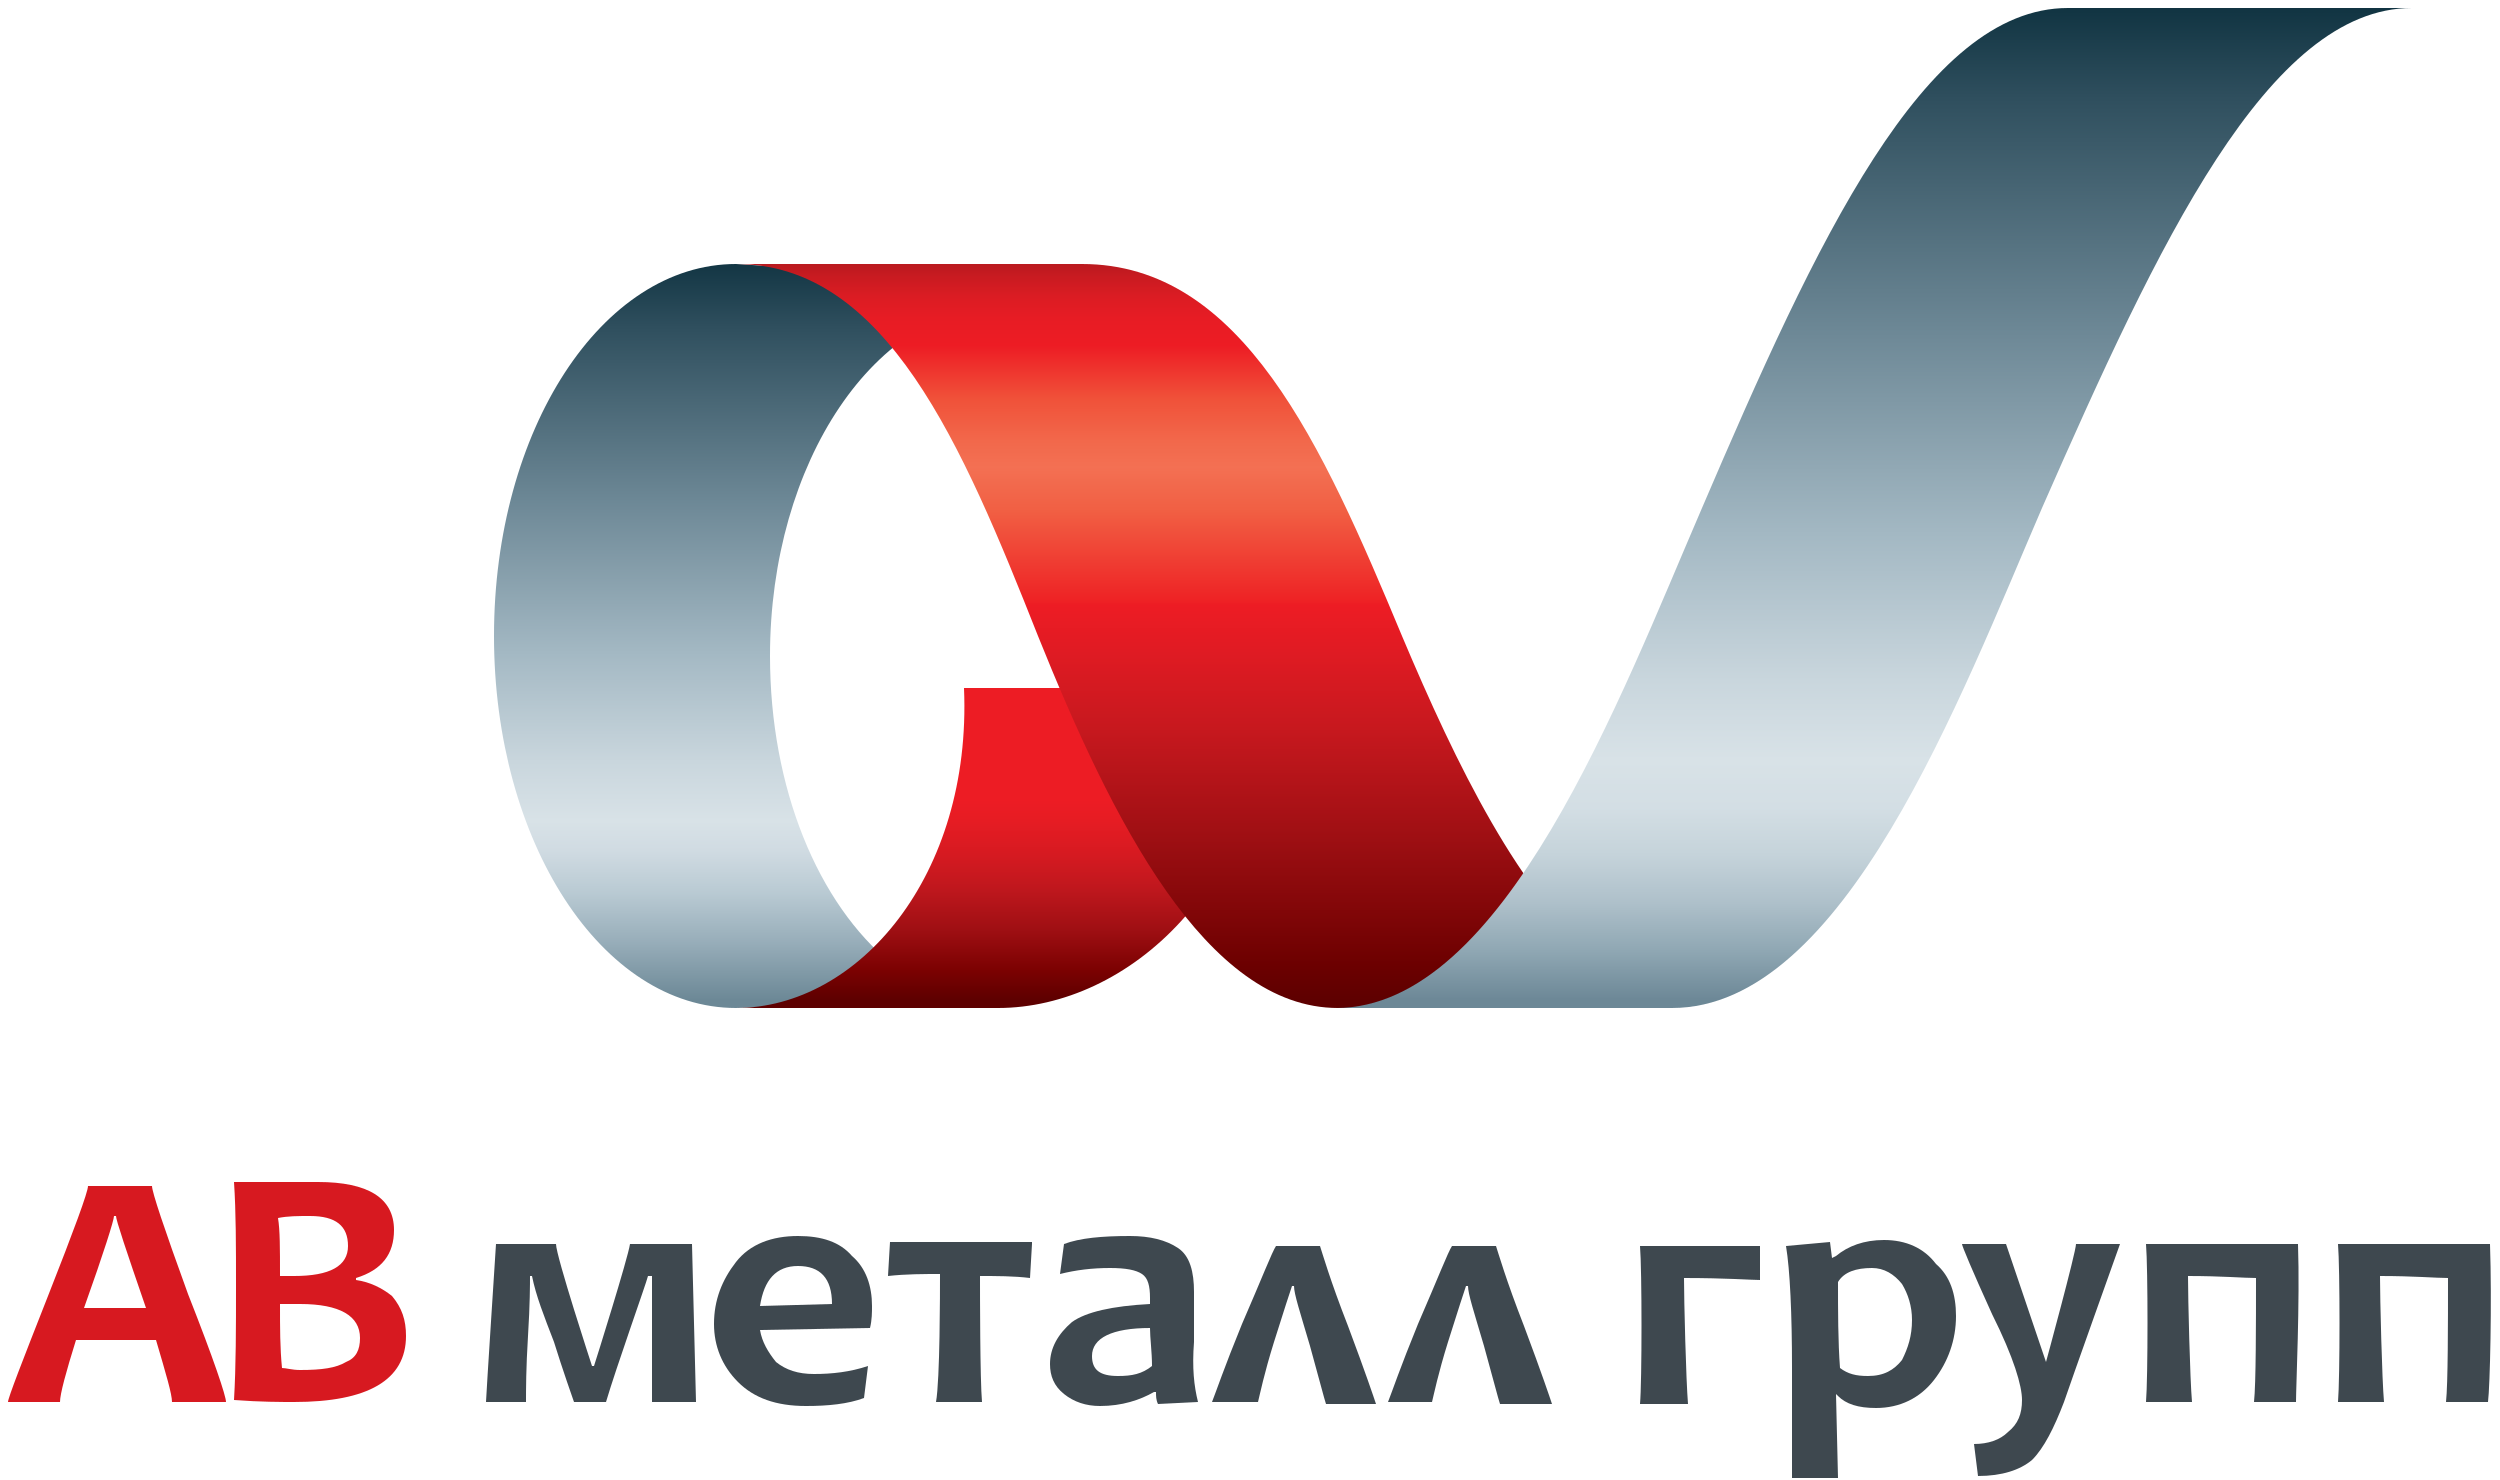
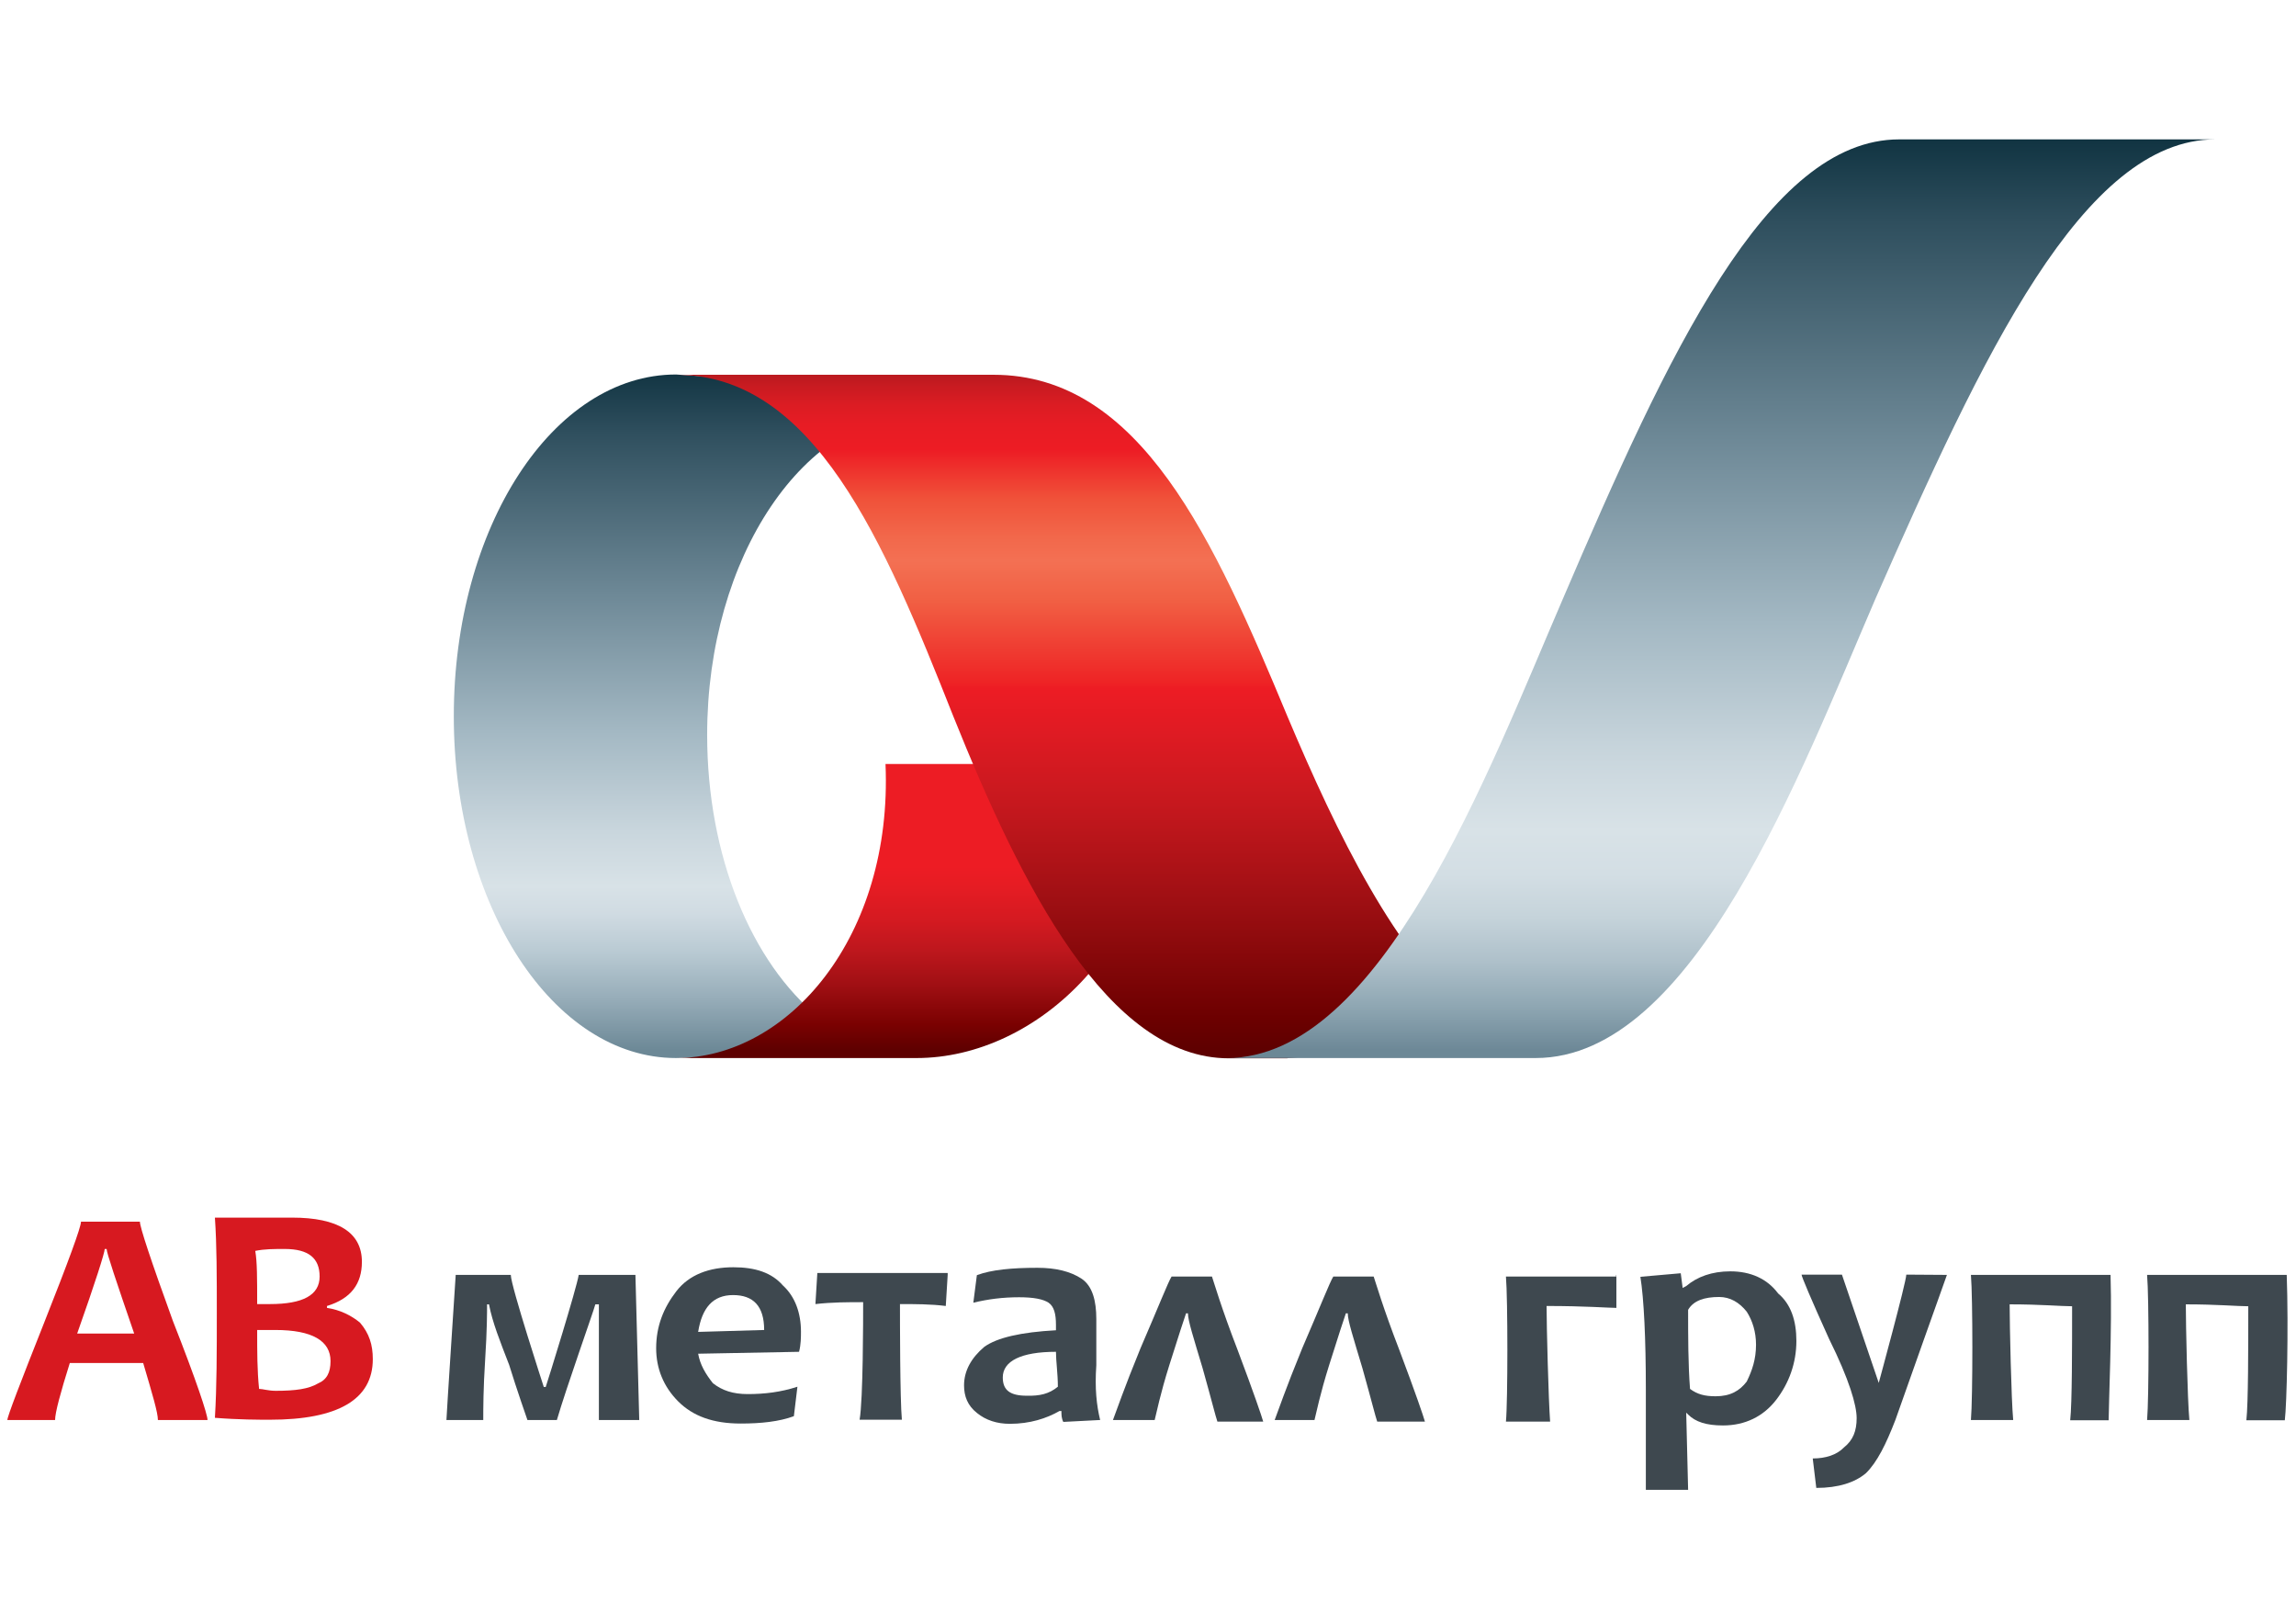
- <svg xmlns="http://www.w3.org/2000/svg" viewBox="0 0 125 74">
-   <linearGradient id="SVGID_1" gradientUnits="userSpaceOnUse" x1="38" y1="50" x2="38" y2="13">
-     <stop offset="0" stop-color="#6C8896" />
-     <stop offset="1.926647e-003" stop-color="#6D8997" />
-     <stop offset="7.733236e-002" stop-color="#97ADB9" />
-     <stop offset="0.145" stop-color="#B9CAD3" />
-     <stop offset="0.202" stop-color="#D0DBE2" />
-     <stop offset="0.242" stop-color="#D8E2E7" />
-     <stop offset="0.322" stop-color="#C9D6DD" />
-     <stop offset="0.47" stop-color="#A3B8C3" />
-     <stop offset="0.669" stop-color="#6E8997" />
-     <stop offset="0.909" stop-color="#2F4F5E" />
-     <stop offset="1" stop-color="#113442" />
+ <svg xmlns="http://www.w3.org/2000/svg" viewBox="0 0 841.9 595.3">
+   <linearGradient id="SVGID_1_" gradientUnits="userSpaceOnUse" x1="37.55" y1="545.28" x2="37.55" y2="582.28" gradientTransform="matrix(6.7351 0 0 -6.7351 0 4057.723)">
+     <stop offset="0" style="stop-color:#6C8896" />
+     <stop offset="1.926647e-003" style="stop-color:#6D8997" />
+     <stop offset="7.733236e-002" style="stop-color:#97ADB9" />
+     <stop offset="0.145" style="stop-color:#B9CAD3" />
+     <stop offset="0.202" style="stop-color:#D0DBE2" />
+     <stop offset="0.242" style="stop-color:#D8E2E7" />
+     <stop offset="0.322" style="stop-color:#C9D6DD" />
+     <stop offset="0.47" style="stop-color:#A3B8C3" />
+     <stop offset="0.669" style="stop-color:#6E8997" />
+     <stop offset="0.909" style="stop-color:#2F4F5E" />
+     <stop offset="1" style="stop-color:#113442" />
  </linearGradient>
-   <path fill="url(#SVGID_1)" d="M36.8,13.2c-6.7,0-12.1,8.3-12.1,18.6c0,10.3,5.4,18.6,12.1,18.6l2.6-0.1c2.8,0,6.9-0.7,5.2-2.1 c-3.7-3-6.1-8.8-6.1-15.4c0-9.7,5.3-17.6,11.9-17.6l-12-1.9L36.8,13.2z" />
-   <linearGradient id="SVGID_2" gradientUnits="userSpaceOnUse" x1="50" y1="34" x2="50" y2="50">
-     <stop offset="0" stop-color="#ED1C24" />
-     <stop offset="0.374" stop-color="#ED1C24" />
-     <stop offset="0.447" stop-color="#E51C23" />
-     <stop offset="0.545" stop-color="#D61A21" />
-     <stop offset="0.657" stop-color="#BE171D" />
-     <stop offset="0.78" stop-color="#9F0F13" />
-     <stop offset="0.911" stop-color="#7A0101" />
-     <stop offset="1" stop-color="#5E0000" />
+   <path fill="url(#SVGID_1_)" d="M247.9,137.3c-45.1,0-81.5,55.9-81.5,125.3s36.4,125.3,81.5,125.3l17.5-0.7c18.9,0,46.5-4.7,35-14.1 c-24.9-20.2-41.1-59.3-41.1-103.7c0-65.3,35.7-118.5,80.1-118.5L258.6,138L247.9,137.3z" />
+   <linearGradient id="SVGID_2_" gradientUnits="userSpaceOnUse" x1="50.05" y1="561.28" x2="50.05" y2="545.28" gradientTransform="matrix(6.7351 0 0 -6.7351 0 4057.723)">
+     <stop offset="0" style="stop-color:#ED1C24" />
+     <stop offset="0.374" style="stop-color:#ED1C24" />
+     <stop offset="0.447" style="stop-color:#E51C23" />
+     <stop offset="0.545" style="stop-color:#D61A21" />
+     <stop offset="0.657" style="stop-color:#BE171D" />
+     <stop offset="0.78" style="stop-color:#9F0F13" />
+     <stop offset="0.911" style="stop-color:#7A0101" />
+     <stop offset="1" style="stop-color:#5E0000" />
  </linearGradient>
-   <path fill="url(#SVGID_2)" d="M36.8,50.4c6.1,0,11.8-6.6,11.4-16h15.1c0,9.8-6.9,16-13.4,16H36.8z" />
-   <linearGradient id="SVGID_3" gradientUnits="userSpaceOnUse" x1="59" y1="13" x2="59" y2="50">
-     <stop offset="0" stop-color="#B5191E" />
-     <stop offset="2.278189e-002" stop-color="#C91B21" />
-     <stop offset="4.952808e-002" stop-color="#DB1C23" />
-     <stop offset="7.885586e-002" stop-color="#E71C24" />
-     <stop offset="0.115" stop-color="#ED1C24" />
-     <stop offset="0.187" stop-color="#F05139" />
-     <stop offset="0.245" stop-color="#F2684B" />
-     <stop offset="0.28" stop-color="#F37053" />
-     <stop offset="0.339" stop-color="#F15F43" />
-     <stop offset="0.459" stop-color="#EE2325" />
-     <stop offset="0.467" stop-color="#ED1C24" />
-     <stop offset="0.528" stop-color="#E01B23" />
-     <stop offset="0.637" stop-color="#C6181E" />
-     <stop offset="0.781" stop-color="#9E0F13" />
-     <stop offset="0.953" stop-color="#6C0000" />
-     <stop offset="1" stop-color="#5E0000" />
+   <path fill="url(#SVGID_2_)" d="M247.9,387.9c41.1,0,79.5-44.5,76.8-107.8h101.7c0,66-46.5,107.8-90.3,107.8H247.9z" />
+   <linearGradient id="SVGID_3_" gradientUnits="userSpaceOnUse" x1="58.874" y1="582.28" x2="58.874" y2="545.28" gradientTransform="matrix(6.7351 0 0 -6.7351 0 4057.723)">
+     <stop offset="0" style="stop-color:#B5191E" />
+     <stop offset="2.278189e-002" style="stop-color:#C91B21" />
+     <stop offset="4.952808e-002" style="stop-color:#DB1C23" />
+     <stop offset="7.885586e-002" style="stop-color:#E71C24" />
+     <stop offset="0.115" style="stop-color:#ED1C24" />
+     <stop offset="0.187" style="stop-color:#F05139" />
+     <stop offset="0.245" style="stop-color:#F2684B" />
+     <stop offset="0.28" style="stop-color:#F37053" />
+     <stop offset="0.339" style="stop-color:#F15F43" />
+     <stop offset="0.459" style="stop-color:#EE2325" />
+     <stop offset="0.467" style="stop-color:#ED1C24" />
+     <stop offset="0.528" style="stop-color:#E01B23" />
+     <stop offset="0.637" style="stop-color:#C6181E" />
+     <stop offset="0.781" style="stop-color:#9E0F13" />
+     <stop offset="0.953" style="stop-color:#6C0000" />
+     <stop offset="1" style="stop-color:#5E0000" />
  </linearGradient>
-   <path fill="url(#SVGID_3)" d="M70.1,50.4l7.7-0.6c2.9,0,4.1-0.3,2.3-1.7c-4.1-3.3-7.3-9.9-10-16.3c-4-9.6-8-18.6-16-18.6H36.8 c7.5,0,11.3,9,15.1,18.6c3.7,9.2,8.4,18.6,15,18.6H70.1z" />
-   <linearGradient id="SVGID_4" gradientUnits="userSpaceOnUse" x1="94" y1="50" x2="94" y2="0.418">
-     <stop offset="0" stop-color="#6C8896" />
-     <stop offset="8.691043e-004" stop-color="#6D8897" />
-     <stop offset="4.922779e-002" stop-color="#8FA7B3" />
-     <stop offset="9.784003e-002" stop-color="#AEC0CA" />
-     <stop offset="0.146" stop-color="#C5D3DA" />
-     <stop offset="0.194" stop-color="#D3DEE4" />
-     <stop offset="0.242" stop-color="#D8E2E7" />
-     <stop offset="0.322" stop-color="#C9D6DD" />
-     <stop offset="0.47" stop-color="#A3B8C3" />
-     <stop offset="0.669" stop-color="#6E8997" />
-     <stop offset="0.909" stop-color="#2F4F5E" />
-     <stop offset="1" stop-color="#113442" />
+   <path fill="url(#SVGID_3_)" d="M472.1,387.9l51.9-4c19.5,0,27.6-2,15.5-11.4c-27.6-22.2-49.2-66.7-67.4-109.8 c-26.9-64.7-53.9-125.3-107.8-125.3H247.9c50.5,0,76.1,60.6,101.7,125.3c24.9,62,56.6,125.3,101,125.3H472.1z" />
+   <linearGradient id="SVGID_4_" gradientUnits="userSpaceOnUse" x1="93.7" y1="545.28" x2="93.7" y2="594.862" gradientTransform="matrix(6.7351 0 0 -6.7351 0 4057.723)">
+     <stop offset="0" style="stop-color:#6C8896" />
+     <stop offset="8.691043e-004" style="stop-color:#6D8897" />
+     <stop offset="4.922779e-002" style="stop-color:#8FA7B3" />
+     <stop offset="9.784003e-002" style="stop-color:#AEC0CA" />
+     <stop offset="0.146" style="stop-color:#C5D3DA" />
+     <stop offset="0.194" style="stop-color:#D3DEE4" />
+     <stop offset="0.242" style="stop-color:#D8E2E7" />
+     <stop offset="0.322" style="stop-color:#C9D6DD" />
+     <stop offset="0.47" style="stop-color:#A3B8C3" />
+     <stop offset="0.669" style="stop-color:#6E8997" />
+     <stop offset="0.909" style="stop-color:#2F4F5E" />
+     <stop offset="1" style="stop-color:#113442" />
  </linearGradient>
-   <path fill="url(#SVGID_4)" d="M83.6,50.4c8.6,0,14.4-15.5,18.5-25c5.8-13.2,11.3-25,18.5-25h-17.2c-7.2,0-12.6,11.7-18.3,25 c-4.1,9.5-9.9,25-18.3,25H83.6z" />
-   <path fill="#D71920" d="M11.3,70.1H8.6c0-0.4-0.3-1.4-0.8-3.1h-4C3.3,68.6,3,69.7,3,70.1H0.4c0-0.2,0.7-2,2-5.3 c1.3-3.3,2-5.2,2-5.5h3.2c0,0.3,0.6,2.1,1.8,5.4C10.7,68,11.3,69.8,11.3,70.1z M7.3,65.4c-1-2.9-1.5-4.4-1.5-4.6H5.7 c0,0.2-0.5,1.8-1.5,4.6H7.3z" />
-   <path fill="#D71920" d="M20.3,66.8c0,2.2-1.9,3.3-5.6,3.3c-0.6,0-1.7,0-3-0.1c0.1-1.7,0.1-3.6,0.1-5.7c0-2,0-3.7-0.1-5.2h1.4 c0.3,0,0.7,0,1.3,0c0.6,0,1.1,0,1.5,0c2.5,0,3.8,0.8,3.8,2.4c0,1.2-0.6,2-1.9,2.4v0.1c0.7,0.1,1.3,0.4,1.8,0.8 C20.1,65.4,20.3,66,20.3,66.8z M17.4,62.3c0-1-0.6-1.5-1.9-1.5c-0.6,0-1.1,0-1.6,0.1c0.1,0.6,0.1,1.5,0.1,2.9c0.2,0,0.4,0,0.7,0 C16.5,63.8,17.4,63.3,17.4,62.3z M18,66.9c0-1.1-1-1.7-3-1.7c-0.4,0-0.7,0-1,0c0,1.2,0,2.2,0.1,3.2c0.2,0,0.5,0.1,0.9,0.1 c1.1,0,1.8-0.1,2.3-0.4C17.8,67.9,18,67.5,18,66.9z" />
-   <path fill="#3E484F" d="M34.8,70.1h-2.2c0-0.9,0-5.9,0-6.3h-0.2c-0.1,0.4-1.6,4.6-2.1,6.3h-1.6c0,0-0.6-1.7-1-3 c-0.5-1.3-0.9-2.3-1.1-3.3h-0.1c0,0.4,0,1.4-0.1,3c-0.1,1.6-0.1,2.7-0.1,3.3h-2c0-0.2,0.5-7.9,0.5-7.9h3c0,0.6,1.8,6.1,1.8,6.1 h0.1c0.1-0.3,1.7-5.4,1.8-6.1h3.1L34.8,70.1z" />
-   <path fill="#3E484F" d="M43.6,65.3c0,0.3,0,0.7-0.1,1.1L38,66.5c0.1,0.6,0.4,1.1,0.8,1.6c0.5,0.4,1.1,0.6,1.9,0.6 c0.9,0,1.8-0.1,2.7-0.4l-0.2,1.6c-0.8,0.3-1.8,0.4-2.9,0.4c-1.5,0-2.6-0.4-3.4-1.2c-0.8-0.8-1.2-1.8-1.2-2.9 c0-1.2,0.4-2.2,1.1-3.1c0.7-0.9,1.8-1.3,3.1-1.3c1.2,0,2.1,0.3,2.7,1C43.3,63.4,43.6,64.3,43.6,65.3z M41.6,65.2 c0-1.3-0.6-1.9-1.7-1.9c-1.1,0-1.7,0.7-1.9,2L41.6,65.2z" />
-   <path fill="#3E484F" d="M51.6,62.2l-0.1,1.7c-0.8-0.1-1.7-0.1-2.5-0.1c0,0.8,0,5.2,0.1,6.3h-2.3C47,69,47,64.6,47,63.7 c-0.8,0-1.7,0-2.6,0.1l0.1-1.7H51.6z" />
-   <path fill="#3E484F" d="M59.9,70.1l-2,0.1c-0.1-0.2-0.1-0.4-0.1-0.6h-0.1C57,70,56.1,70.3,55,70.3c-0.7,0-1.3-0.2-1.8-0.6 c-0.5-0.4-0.7-0.9-0.7-1.5c0-0.8,0.4-1.5,1.1-2.1c0.7-0.5,2-0.8,3.9-0.9c0-0.1,0-0.2,0-0.3c0-0.6-0.1-1-0.4-1.2 c-0.3-0.2-0.8-0.3-1.6-0.3c-0.9,0-1.7,0.1-2.5,0.3l0.2-1.5c0.8-0.3,1.9-0.4,3.3-0.4c1,0,1.8,0.2,2.4,0.6 c0.6,0.4,0.8,1.2,0.8,2.2c0,0.2,0,0.7,0,1.3c0,0.6,0,1,0,1.2C59.6,68.4,59.7,69.3,59.9,70.1z M57.6,68.3c0-0.7-0.1-1.4-0.1-1.9 c-1.9,0-2.9,0.5-2.9,1.4c0,0.7,0.4,1,1.3,1C56.6,68.8,57.1,68.7,57.6,68.3z" />
-   <path fill="#3E484F" d="M60.6,70.1c0.2-0.5,0.6-1.7,1.5-3.9c1-2.3,1.5-3.6,1.7-3.9H66c0.1,0.3,0.5,1.7,1.4,4 c0.9,2.4,1.3,3.6,1.4,3.9h-2.5c-0.1-0.3-0.3-1.1-0.8-2.9c-0.5-1.7-0.8-2.6-0.8-3h-0.1c-0.1,0.3-0.4,1.2-0.9,2.8 c-0.5,1.6-0.7,2.6-0.8,3H60.6z" />
-   <path fill="#3E484F" d="M69.4,70.1c0.2-0.5,0.6-1.7,1.5-3.9c1-2.3,1.5-3.6,1.7-3.9h2.2c0.1,0.3,0.5,1.7,1.4,4 c0.9,2.4,1.3,3.6,1.4,3.9H75c-0.1-0.3-0.3-1.1-0.8-2.9c-0.5-1.7-0.8-2.6-0.8-3h-0.1c-0.1,0.3-0.4,1.2-0.9,2.8 c-0.5,1.6-0.7,2.6-0.8,3H69.4z" />
-   <path fill="#3E484F" d="M88,62.2L88,64c-0.4,0-1.7-0.1-3.8-0.1c0,1.1,0.1,5.1,0.2,6.3H82c0.1-1.1,0.1-6.7,0-7.9H88z" />
-   <path fill="#3E484F" d="M114.9,62.2h-7.6c0.1,1.2,0.1,6.7,0,7.9h2.3c-0.1-1.1-0.2-5.2-0.2-6.3c1.7,0,2.8,0.1,3.4,0.1 c0,2.2,0,5.3-0.1,6.2h2.1C114.8,69.3,115,65.1,114.9,62.2z" />
-   <path fill="#3E484F" d="M124.5,62.2h-7.6c0.1,1.2,0.1,6.7,0,7.9h2.3c-0.1-1.1-0.2-5.2-0.2-6.3c1.7,0,2.8,0.1,3.4,0.1 c0,2.2,0,5.3-0.1,6.2h2.1C124.5,69.3,124.6,65.1,124.5,62.2z" />
-   <path fill="#3E484F" d="M97.8,65.8c0,1.2-0.4,2.3-1.1,3.2c-0.7,0.9-1.7,1.4-2.9,1.4c-0.9,0-1.5-0.2-1.9-0.6l-0.1-0.1l0.1,4.2 h-2.3c0,0,0-3.5,0-5.5c0-2.7-0.1-4.9-0.3-6.1l2.2-0.2l0.1,0.8l0.2-0.1c0.6-0.5,1.4-0.8,2.4-0.8c1.1,0,2,0.4,2.6,1.2 C97.5,63.8,97.8,64.7,97.8,65.8z M95.6,66c0-0.7-0.2-1.3-0.5-1.8c-0.4-0.5-0.9-0.8-1.5-0.8c-0.8,0-1.4,0.2-1.7,0.7 c0,1.4,0,3,0.1,4.3c0.4,0.3,0.8,0.4,1.4,0.4c0.8,0,1.3-0.3,1.7-0.8C95.4,67.4,95.6,66.8,95.6,66z" />
-   <path fill="#3E484F" d="M106,62.2c0,0-2.5,7-2.8,7.9c-0.5,1.3-1,2.3-1.6,2.9c-0.6,0.5-1.5,0.8-2.7,0.8l-0.2-1.6 c0.7,0,1.3-0.2,1.7-0.6c0.5-0.4,0.7-0.9,0.7-1.6c0-0.7-0.4-2.1-1.5-4.3c-1-2.2-1.5-3.4-1.5-3.5h2.2l2,5.9c0,0,1.5-5.5,1.5-5.9 H106z" />
+   <path fill="url(#SVGID_4_)" d="M563.1,387.9c57.9,0,97-104.4,124.6-168.4c39.1-88.9,76.1-168.4,124.6-168.4H696.4 c-48.5,0-84.9,78.8-123.3,168.4c-27.6,64-66.7,168.4-123.3,168.4H563.1z" />
+   <path fill="#D71920" d="M76.1,520.6H57.9c0-2.7-2-9.4-5.4-20.9H25.6c-3.4,10.8-5.4,18.2-5.4,20.9H2.7c0-1.3,4.7-13.5,13.5-35.7 s13.5-35,13.5-37h21.6c0,2,4,14.1,12.1,36.4C72.1,506.4,76.1,518.6,76.1,520.6z M49.2,488.9c-6.7-19.5-10.1-29.6-10.1-31h-0.7 c0,1.3-3.4,12.1-10.1,31H49.2z" />
+   <path fill="#D71920" d="M136.7,498.3c0,14.8-12.8,22.2-37.7,22.2c-4,0-11.4,0-20.2-0.7c0.7-11.4,0.7-24.2,0.7-38.4 c0-13.5,0-24.9-0.7-35h9.4c2,0,4.7,0,8.8,0c4,0,7.4,0,10.1,0c16.8,0,25.6,5.4,25.6,16.2c0,8.1-4,13.5-12.8,16.2v0.7 c4.7,0.7,8.8,2.7,12.1,5.4C135.4,488.9,136.7,493,136.7,498.3z M117.2,468c0-6.7-4-10.1-12.8-10.1c-4,0-7.4,0-10.8,0.7 c0.7,4,0.7,10.1,0.7,19.5c1.3,0,2.7,0,4.7,0C111.1,478.1,117.2,474.8,117.2,468z M121.2,499c0-7.4-6.7-11.4-20.2-11.4 c-2.7,0-4.7,0-6.7,0c0,8.1,0,14.8,0.7,21.6c1.3,0,3.4,0.7,6.1,0.7c7.4,0,12.1-0.7,15.5-2.7C119.9,505.8,121.2,503.1,121.2,499z" />
+   <path fill="#3E484F" d="M234.4,520.6h-14.8c0-6.1,0-39.7,0-42.4h-1.3c-0.7,2.7-10.8,31-14.1,42.4h-10.8c0,0-4-11.4-6.7-20.2 c-3.4-8.8-6.1-15.5-7.4-22.2h-0.7c0,2.7,0,9.4-0.7,20.2c-0.7,10.8-0.7,18.2-0.7,22.2h-13.5c0-1.3,3.4-53.2,3.4-53.2h20.2 c0,4,12.1,41.1,12.1,41.1h0.7c0.7-2,11.4-36.4,12.1-41.1H233L234.4,520.6z" />
+   <path fill="#3E484F" d="M293.7,488.2c0,2,0,4.7-0.7,7.4l-37,0.7c0.7,4,2.7,7.4,5.4,10.8c3.4,2.7,7.4,4,12.8,4 c6.1,0,12.1-0.7,18.2-2.7l-1.3,10.8c-5.4,2-12.1,2.7-19.5,2.7c-10.1,0-17.5-2.7-22.9-8.1c-5.4-5.4-8.1-12.1-8.1-19.5 c0-8.1,2.7-14.8,7.4-20.9c4.7-6.1,12.1-8.8,20.9-8.8c8.1,0,14.1,2,18.2,6.7C291.6,475.4,293.7,481.5,293.7,488.2z M280.2,487.6 c0-8.8-4-12.8-11.4-12.8s-11.4,4.7-12.8,13.5L280.2,487.6z" />
+   <path fill="#3E484F" d="M347.5,467.4l-0.7,11.4c-5.4-0.7-11.4-0.7-16.8-0.7c0,5.4,0,35,0.7,42.4h-15.5c1.3-7.4,1.3-37,1.3-43.1 c-5.4,0-11.4,0-17.5,0.7l0.7-11.4h47.8V467.4z" />
+   <path fill="#3E484F" d="M403.4,520.6l-13.5,0.7c-0.7-1.3-0.7-2.7-0.7-4h-0.7c-4.7,2.7-10.8,4.7-18.2,4.7c-4.7,0-8.8-1.3-12.1-4 c-3.4-2.7-4.7-6.1-4.7-10.1c0-5.4,2.7-10.1,7.4-14.1c4.7-3.4,13.5-5.4,26.3-6.1c0-0.7,0-1.3,0-2c0-4-0.7-6.7-2.7-8.1 c-2-1.3-5.4-2-10.8-2c-6.1,0-11.4,0.7-16.8,2l1.3-10.1c5.4-2,12.8-2.7,22.2-2.7c6.7,0,12.1,1.3,16.2,4c4,2.7,5.4,8.1,5.4,14.8 c0,1.3,0,4.7,0,8.8c0,4,0,6.7,0,8.1C401.4,509.1,402.1,515.2,403.4,520.6z M387.9,508.4c0-4.7-0.7-9.4-0.7-12.8 c-12.8,0-19.5,3.4-19.5,9.4c0,4.7,2.7,6.7,8.8,6.7C381.2,511.8,384.6,511.1,387.9,508.4z" />
+   <path fill="#3E484F" d="M408.1,520.6c1.3-3.4,4-11.4,10.1-26.3c6.7-15.5,10.1-24.2,11.4-26.3h14.8c0.7,2,3.4,11.4,9.4,26.9 c6.1,16.2,8.8,24.2,9.4,26.3h-16.8c-0.7-2-2-7.4-5.4-19.5c-3.4-11.4-5.4-17.5-5.4-20.2h-0.7c-0.7,2-2.7,8.1-6.1,18.9 c-3.4,10.8-4.7,17.5-5.4,20.2H408.1z" />
+   <path fill="#3E484F" d="M467.4,520.6c1.3-3.4,4-11.4,10.1-26.3c6.7-15.5,10.1-24.2,11.4-26.3h14.8c0.7,2,3.4,11.4,9.4,26.9 c6.1,16.2,8.8,24.2,9.4,26.3h-17.5c-0.7-2-2-7.4-5.4-19.5c-3.4-11.4-5.4-17.5-5.4-20.2h-0.7c-0.7,2-2.7,8.1-6.1,18.9 c-3.4,10.8-4.7,17.5-5.4,20.2H467.4z" />
+   <path fill="#3E484F" d="M592.7,467.4v12.1c-2.7,0-11.4-0.7-25.6-0.7c0,7.4,0.7,34.3,1.3,42.4h-16.2c0.7-7.4,0.7-45.1,0-53.2h40.4 V467.4z" />
+   <path fill="#3E484F" d="M773.9,467.4h-51.2c0.7,8.1,0.7,45.1,0,53.2h15.5c-0.7-7.4-1.3-35-1.3-42.4c11.4,0,18.9,0.7,22.9,0.7 c0,14.8,0,35.7-0.7,41.8h14.1C773.2,515.2,774.5,486.9,773.9,467.4z" />
+   <path fill="#3E484F" d="M838.5,467.4h-51.2c0.7,8.1,0.7,45.1,0,53.2h15.5c-0.7-7.4-1.3-35-1.3-42.4c11.4,0,18.9,0.7,22.9,0.7 c0,14.8,0,35.7-0.7,41.8h14.1C838.5,515.2,839.2,486.9,838.5,467.4z" />
+   <path fill="#3E484F" d="M658.7,491.6c0,8.1-2.7,15.5-7.4,21.6c-4.7,6.1-11.4,9.4-19.5,9.4c-6.1,0-10.1-1.3-12.8-4l-0.7-0.7l0.7,28.3 h-15.5c0,0,0-23.6,0-37c0-18.2-0.7-33-2-41.1l14.8-1.3l0.7,5.4l1.3-0.7c4-3.4,9.4-5.4,16.2-5.4c7.4,0,13.5,2.7,17.5,8.1 C656.7,478.1,658.7,484.2,658.7,491.6z M643.9,493c0-4.7-1.3-8.8-3.4-12.1c-2.7-3.4-6.1-5.4-10.1-5.4c-5.4,0-9.4,1.3-11.4,4.7 c0,9.4,0,20.2,0.7,29c2.7,2,5.4,2.7,9.4,2.7c5.4,0,8.8-2,11.4-5.4C642.5,502.4,643.9,498.3,643.9,493z" />
+   <path fill="#3E484F" d="M713.9,467.4c0,0-16.8,47.1-18.9,53.2c-3.4,8.8-6.7,15.5-10.8,19.5c-4,3.4-10.1,5.4-18.2,5.4l-1.3-10.8 c4.7,0,8.8-1.3,11.4-4c3.4-2.7,4.7-6.1,4.7-10.8c0-4.7-2.7-14.1-10.1-29c-6.7-14.8-10.1-22.9-10.1-23.6h14.8l13.5,39.7 c0,0,10.1-37,10.1-39.7L713.9,467.4L713.9,467.4z" />
</svg>
